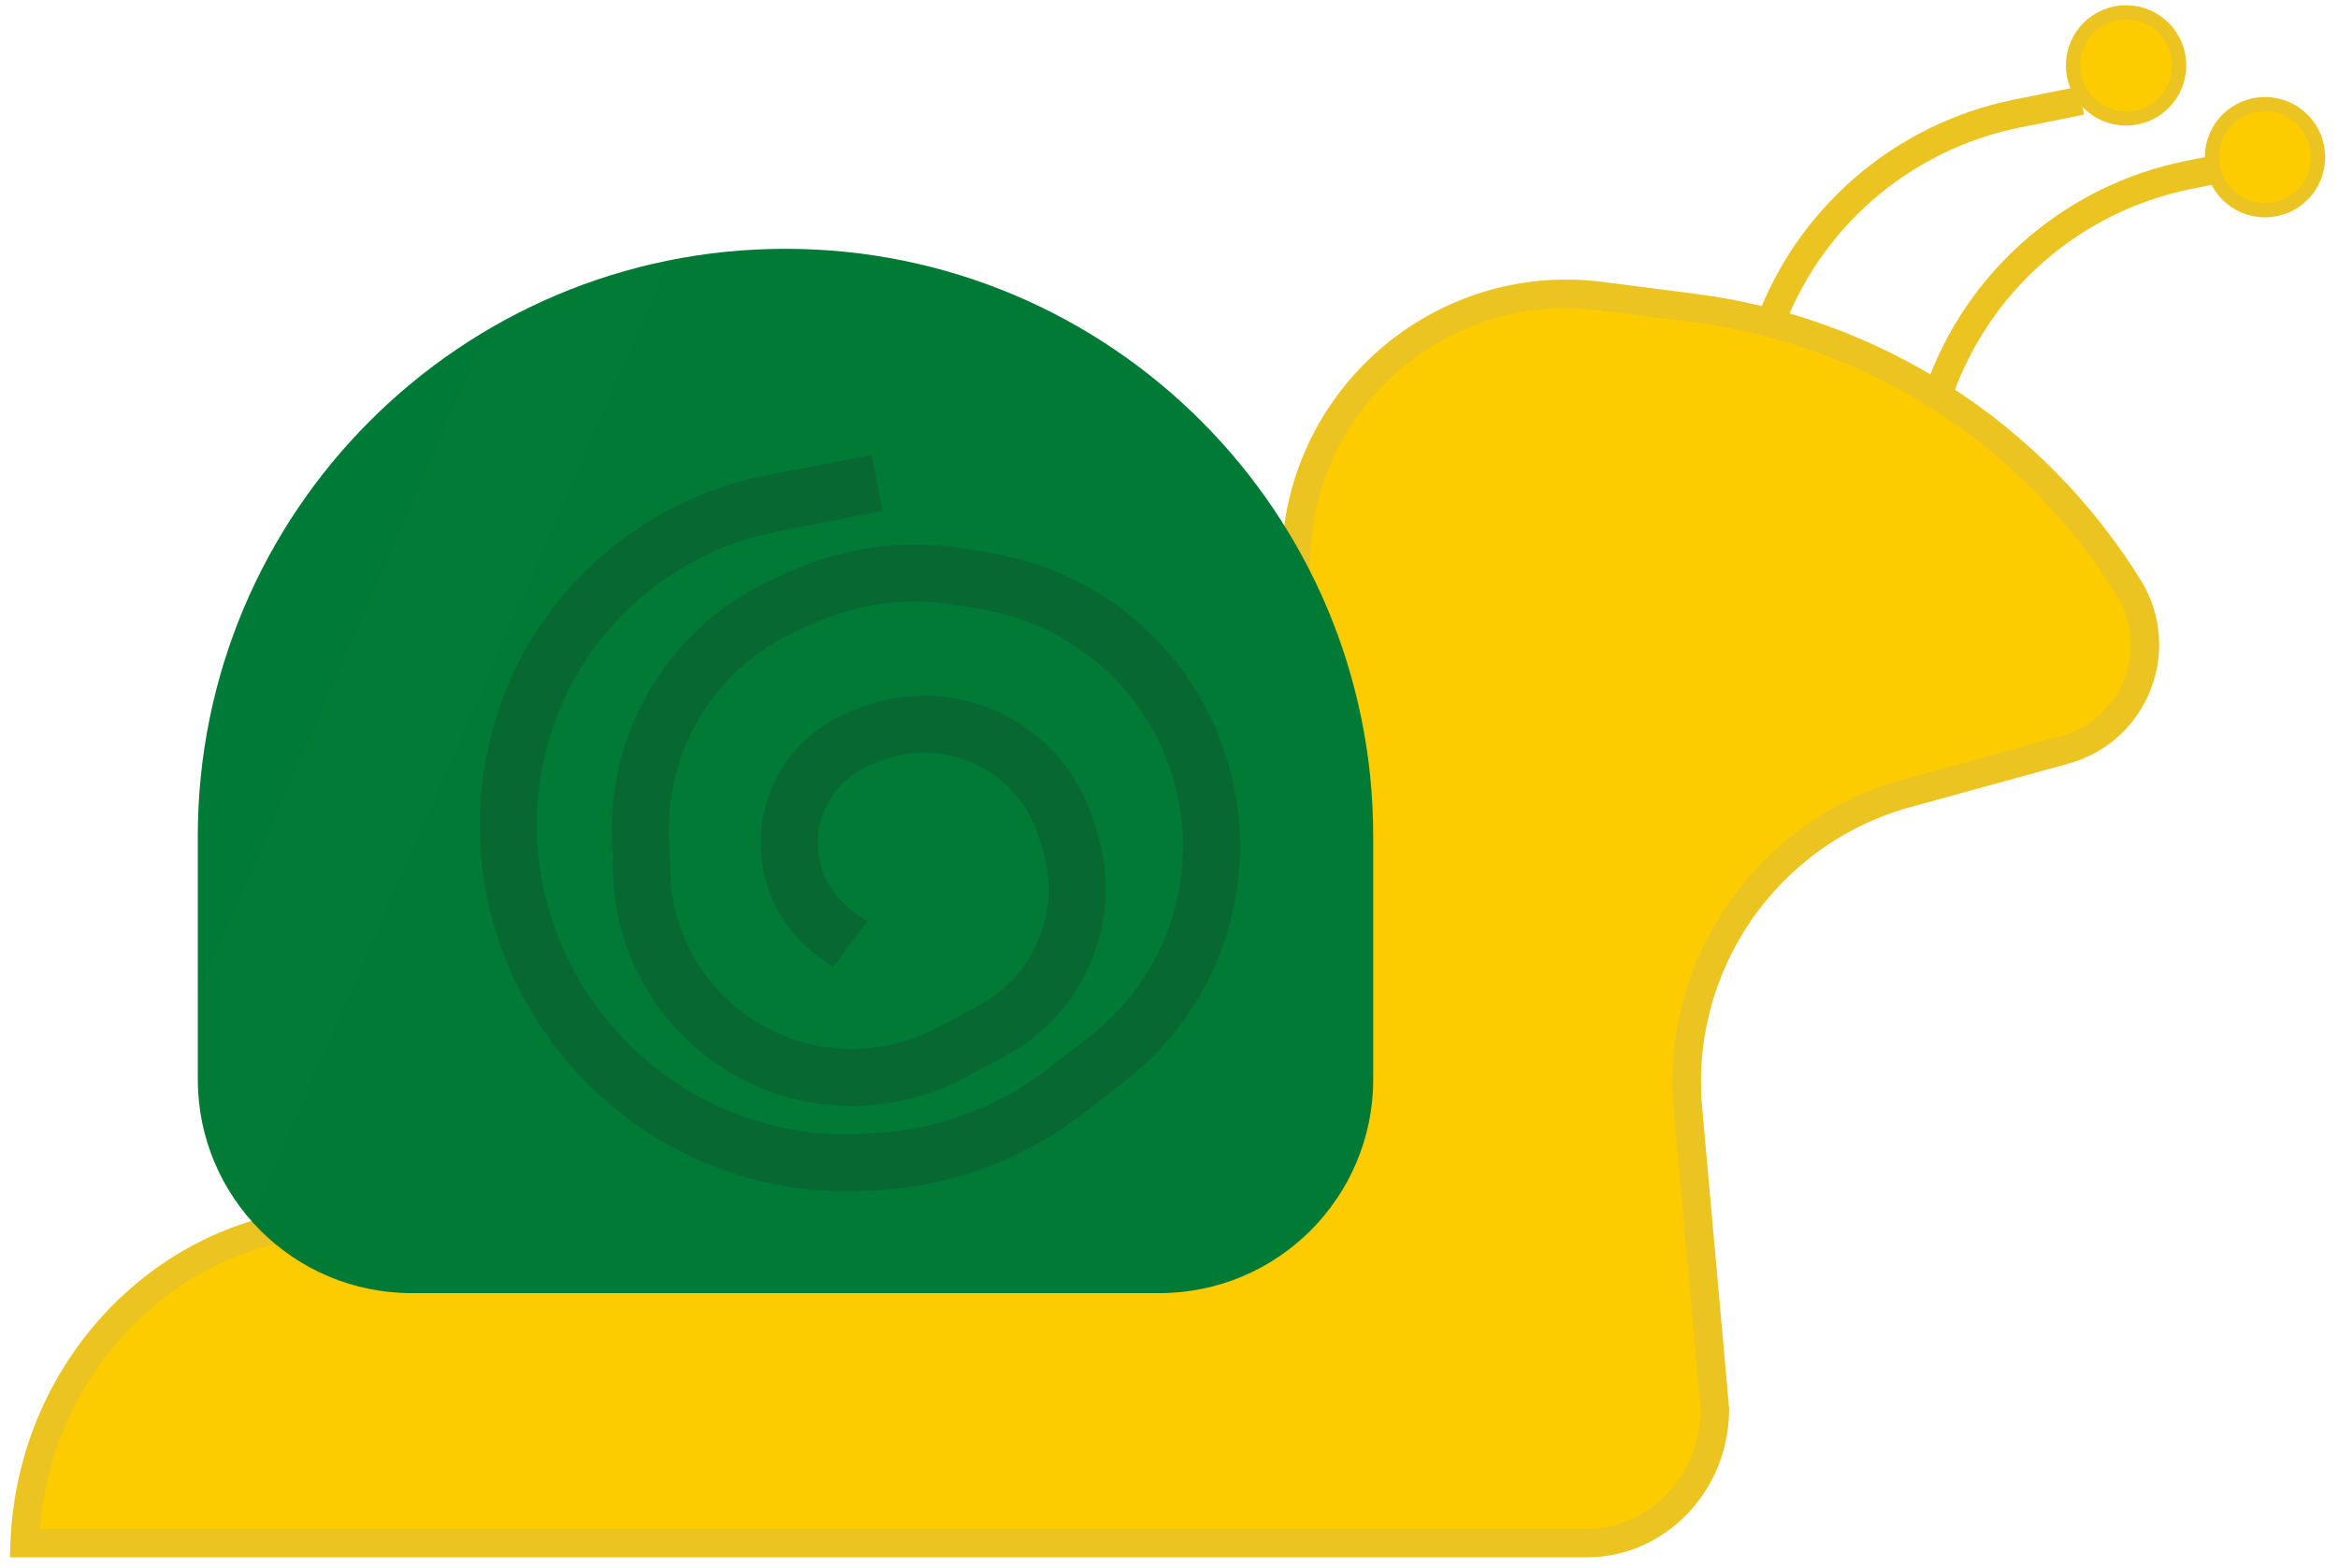
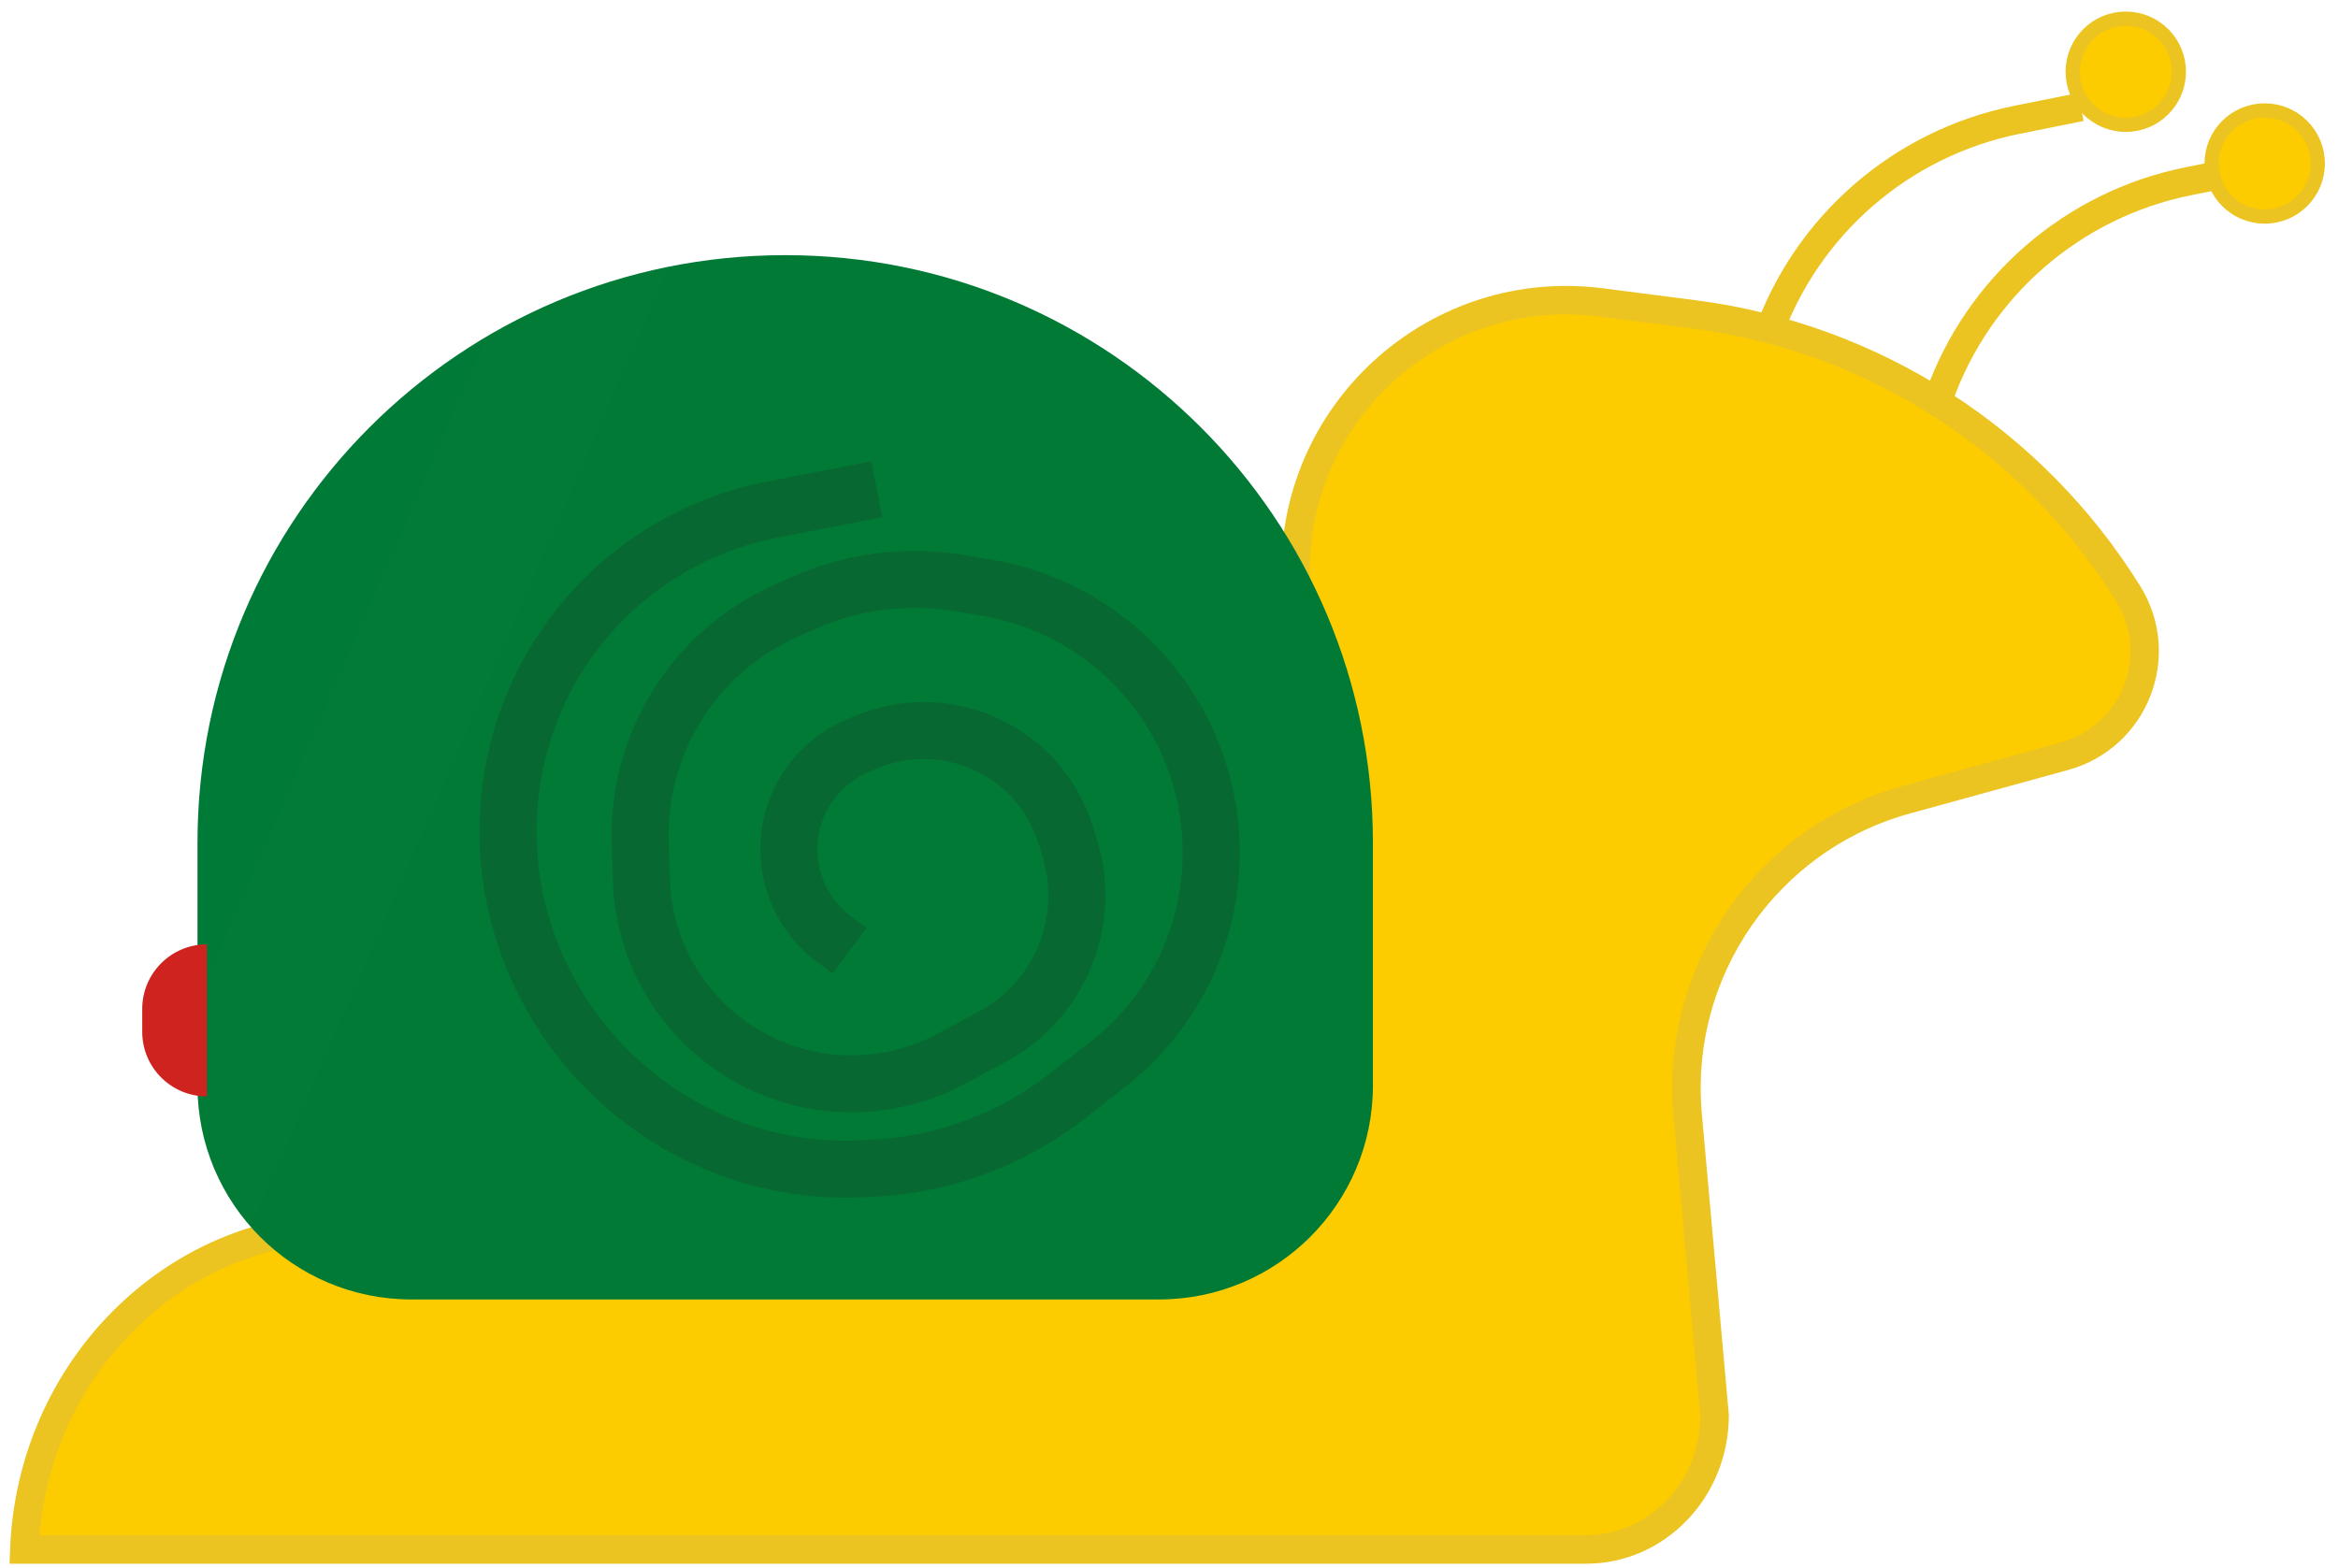
<svg xmlns="http://www.w3.org/2000/svg" width="164" height="110" viewBox="0 0 164 110" fill="none">
-   <path d="M1.729 108.265C2.231 95.659 12.177 85.667 24.289 85.667H89.897H90.897V84.667V39.619C90.897 28.164 100.958 19.314 112.319 20.774L118.822 21.61C131.412 23.229 142.605 30.426 149.301 41.208C151.995 45.546 149.76 51.255 144.836 52.61L133.746 55.661C123.955 58.355 117.495 67.669 118.401 77.784L120.292 98.877C120.27 104.106 116.21 108.265 111.292 108.265H1.729Z" fill="#FDCC00" stroke="#EBC422" stroke-width="2" />
-   <path d="M123.995 23.155V23.155C126.746 15.365 133.391 9.595 141.49 7.965L145.981 7.061" stroke="#EBC422" stroke-width="2" />
-   <path d="M136.019 27.465V27.465C138.769 19.674 145.415 13.904 153.514 12.274L158.005 11.37" stroke="#EBC422" stroke-width="2" />
-   <circle cx="149.134" cy="4.589" r="3.722" fill="#FDCC00" stroke="#EBC422" />
-   <circle cx="158.879" cy="11.028" r="3.722" fill="#FDCC00" stroke="#EBC422" />
-   <path d="M13.874 58.683C13.874 35.915 32.331 17.457 55.099 17.457V17.457C77.867 17.457 96.325 35.915 96.325 58.683V75.726C96.325 84.01 89.609 90.726 81.325 90.726H28.874C20.59 90.726 13.874 84.01 13.874 75.726V58.683Z" fill="url(#paint0_linear_343_728)" />
-   <path d="M59.617 66.263L58.524 65.447C54.991 62.811 54.309 57.788 57.012 54.305V54.305C57.858 53.216 58.975 52.367 60.252 51.845L60.881 51.587C66.554 49.267 72.994 52.319 74.789 58.179L75.062 59.07C76.64 64.221 74.353 69.768 69.603 72.309L66.721 73.852C65.028 74.757 63.175 75.324 61.265 75.52V75.52C52.753 76.393 45.286 69.866 45.013 61.314L44.929 58.694C44.707 51.77 48.661 45.389 54.96 42.506L56.172 41.952C59.663 40.353 63.553 39.839 67.34 40.474L69.256 40.795C76.307 41.978 82.082 47.049 84.165 53.888V53.888C86.436 61.344 83.882 69.428 77.74 74.226L74.904 76.442C70.945 79.535 66.119 81.312 61.1 81.526L60.287 81.56C48.95 82.043 38.832 74.201 36.257 63.15V63.15C34.721 56.553 36.152 49.511 40.21 44.087V44.087C43.626 39.52 48.62 36.388 54.219 35.302L61.529 33.884" stroke="#086832" stroke-width="4" />
+   <path d="M1.708 108.709C2.21 96.103 12.156 86.11 24.268 86.11H89.876H90.876V85.11V40.063C90.876 28.608 100.937 19.758 112.299 21.218L118.801 22.054C131.391 23.672 142.584 30.869 149.28 41.652C151.974 45.99 149.739 51.699 144.815 53.054L133.725 56.105C123.934 58.799 117.474 68.113 118.38 78.228L120.271 99.321C120.249 104.55 116.189 108.709 111.271 108.709H1.708Z" fill="#FDCC00" stroke="#EBC422" stroke-width="2" />
+   <path d="M123.974 23.599V23.599C126.725 15.809 133.37 10.039 141.469 8.408L145.96 7.505" stroke="#EBC422" stroke-width="2" />
+   <path d="M135.998 27.909V27.909C138.748 20.118 145.393 14.348 153.493 12.718L157.984 11.814" stroke="#EBC422" stroke-width="2" />
+   <circle cx="149.113" cy="5.033" r="3.722" fill="#FDCC00" stroke="#EBC422" />
+   <circle cx="158.858" cy="11.471" r="3.722" fill="#FDCC00" stroke="#EBC422" />
+   <path d="M13.853 59.127C13.853 36.359 32.31 17.901 55.078 17.901V17.901C77.846 17.901 96.304 36.359 96.304 59.127V76.17C96.304 84.454 89.588 91.17 81.304 91.17H28.853C20.569 91.17 13.853 84.454 13.853 76.17V59.127Z" fill="url(#paint0_linear_395_704)" />
+   <path d="M59.596 66.706L58.503 65.891C54.97 63.255 54.288 58.232 56.991 54.749V54.749C57.837 53.659 58.954 52.811 60.231 52.288L60.86 52.031C66.533 49.711 72.973 52.763 74.768 58.623L75.041 59.514C76.619 64.665 74.332 70.212 69.582 72.753L66.7 74.296C65.007 75.201 63.154 75.768 61.244 75.964V75.964C52.732 76.837 45.265 70.31 44.992 61.758L44.908 59.138C44.686 52.214 48.64 45.833 54.939 42.95L56.151 42.395C59.642 40.797 63.532 40.283 67.319 40.918L69.235 41.239C76.286 42.422 82.061 47.493 84.144 54.332V54.332C86.415 61.788 83.861 69.872 77.719 74.67L74.883 76.886C70.924 79.978 66.098 81.756 61.079 81.97L60.266 82.004C48.929 82.487 38.811 74.644 36.236 63.593V63.593C34.7 56.996 36.131 49.955 40.189 44.531V44.531C43.605 39.964 48.599 36.832 54.199 35.746L61.508 34.328" stroke="#086832" stroke-width="4" />
+   <path d="M14.509 66.255V76.924V76.924C12.006 76.924 9.977 74.895 9.977 72.392V70.786C9.977 68.284 12.006 66.255 14.509 66.255V66.255Z" fill="#CF231F" />
  <defs>
-     <linearGradient id="paint0_linear_343_728" x1="55.099" y1="23.921" x2="19.333" y2="8.358" gradientUnits="userSpaceOnUse">
+     <linearGradient id="paint0_linear_395_704" x1="55.078" y1="24.365" x2="19.312" y2="8.802" gradientUnits="userSpaceOnUse">
      <stop stop-color="#017A36" />
      <stop offset="1" stop-color="#007C37" />
    </linearGradient>
  </defs>
</svg>
